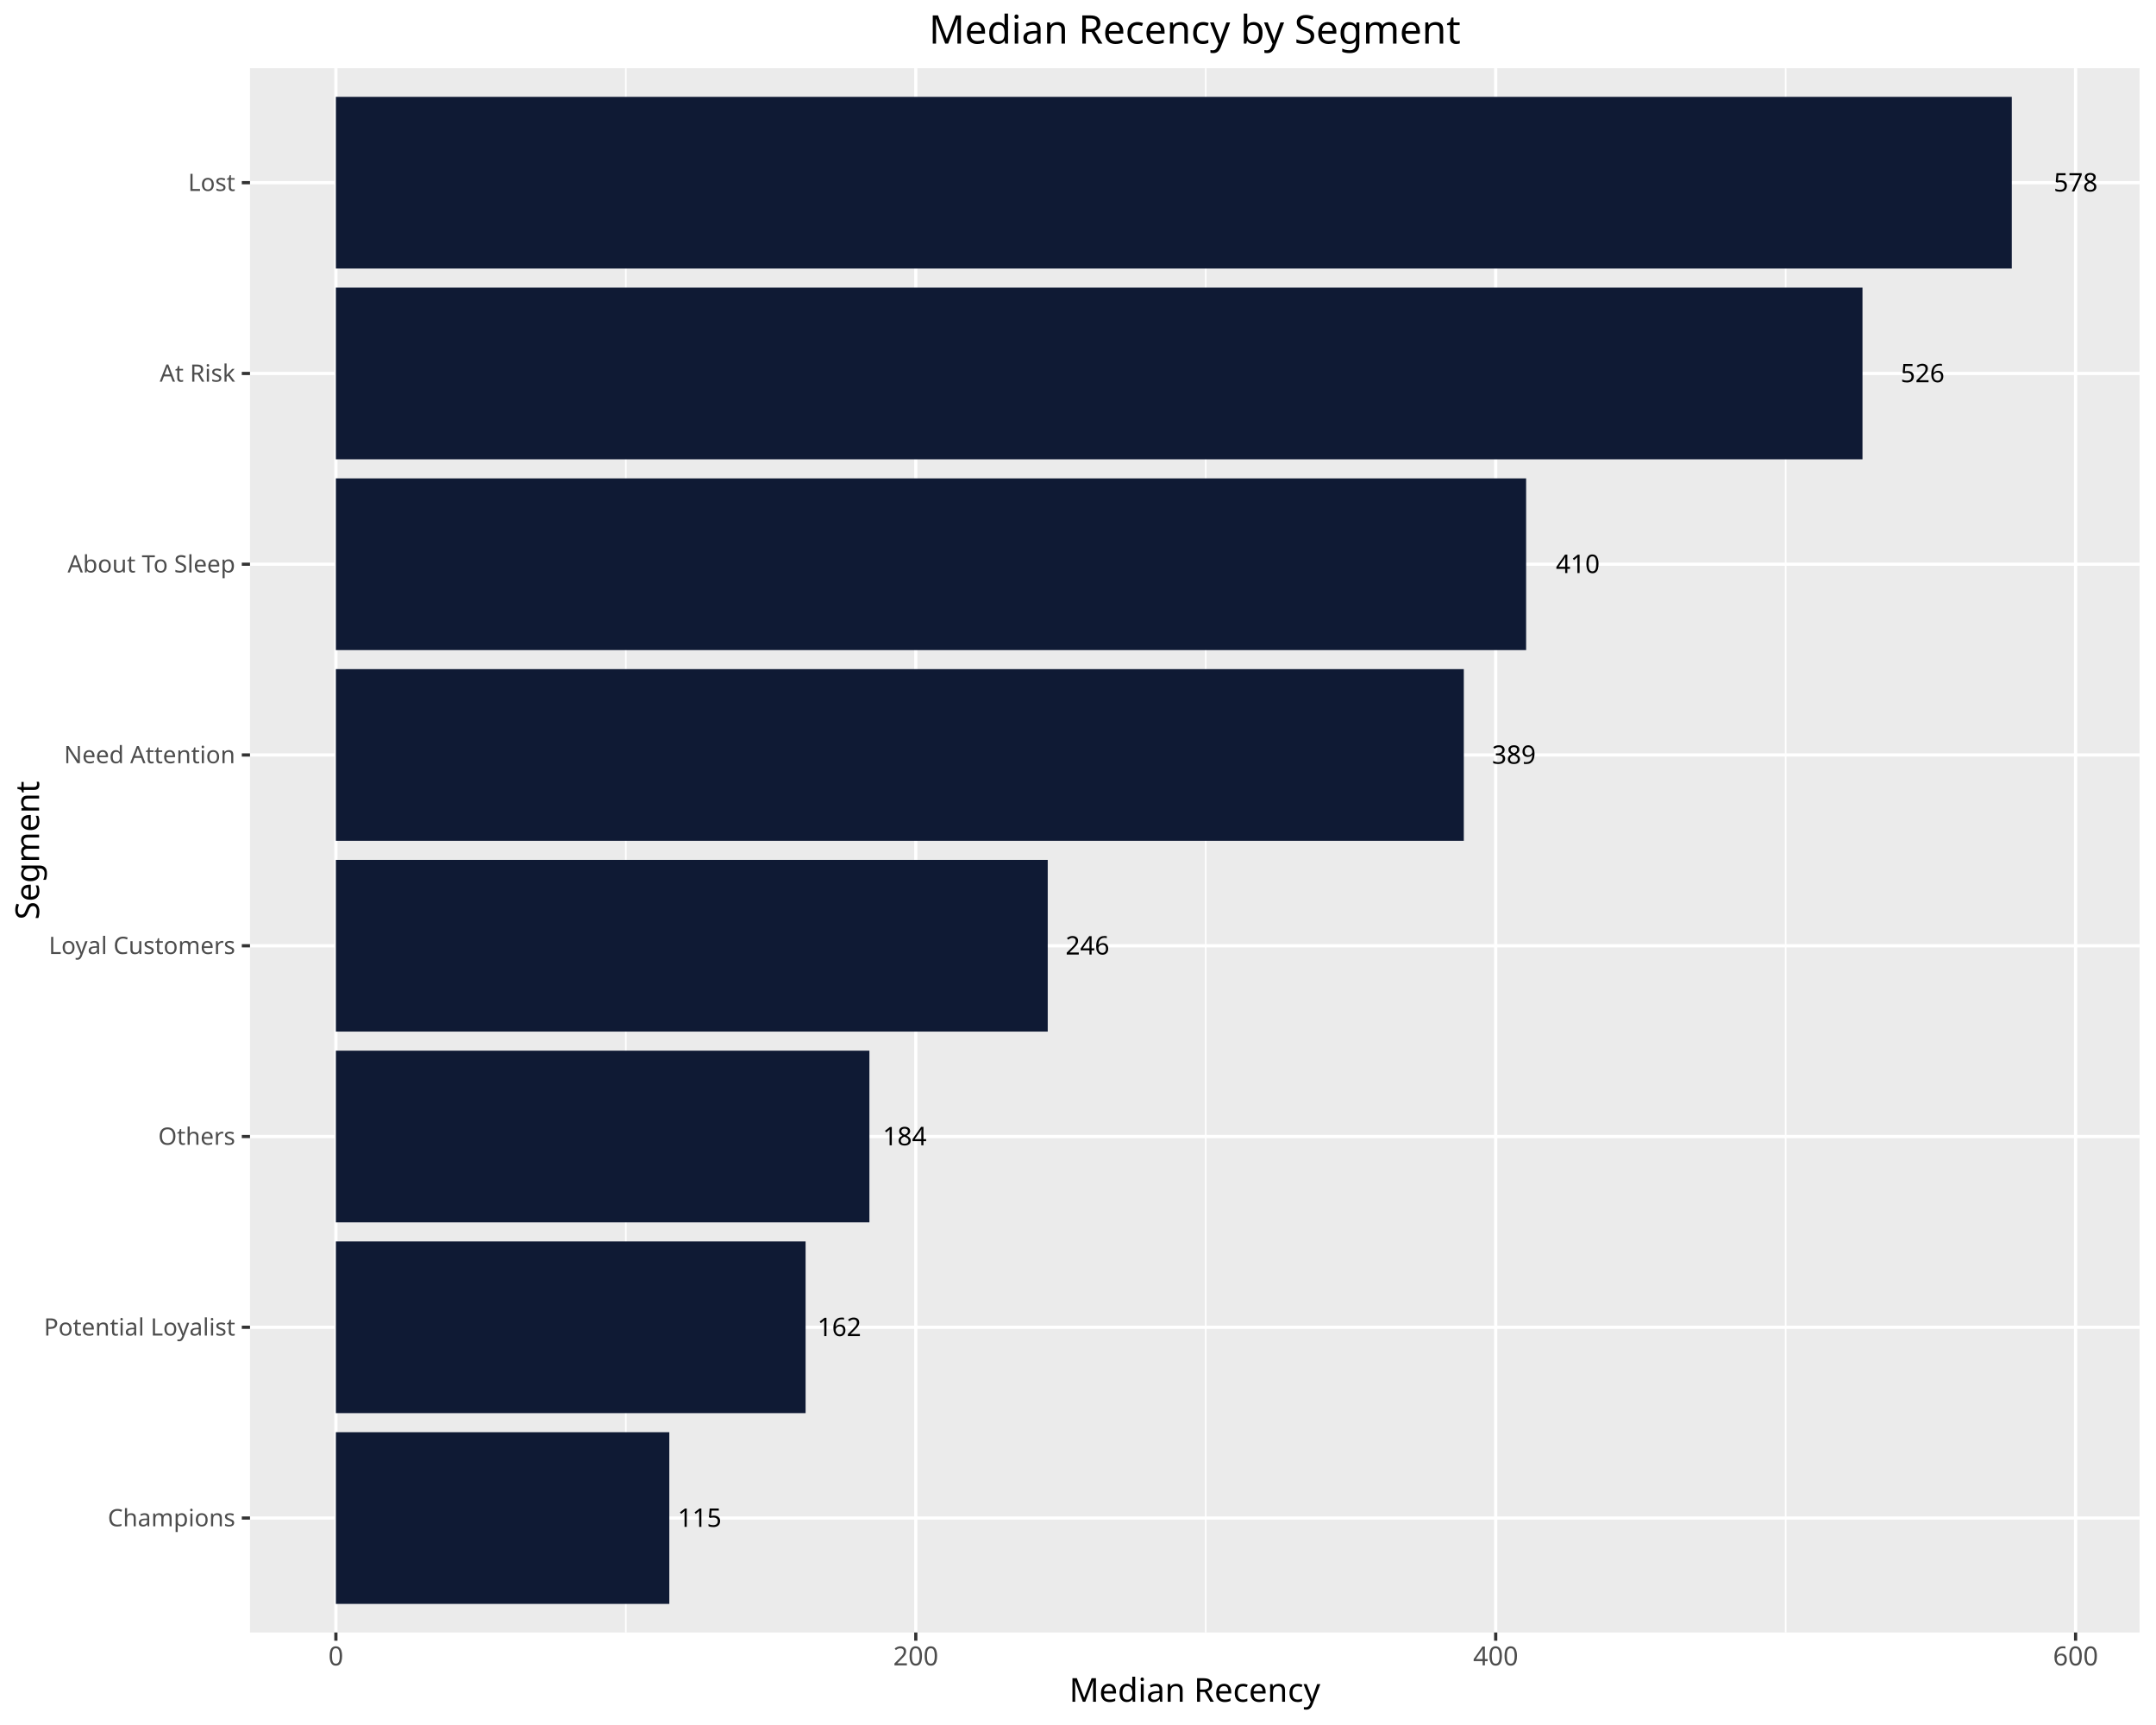
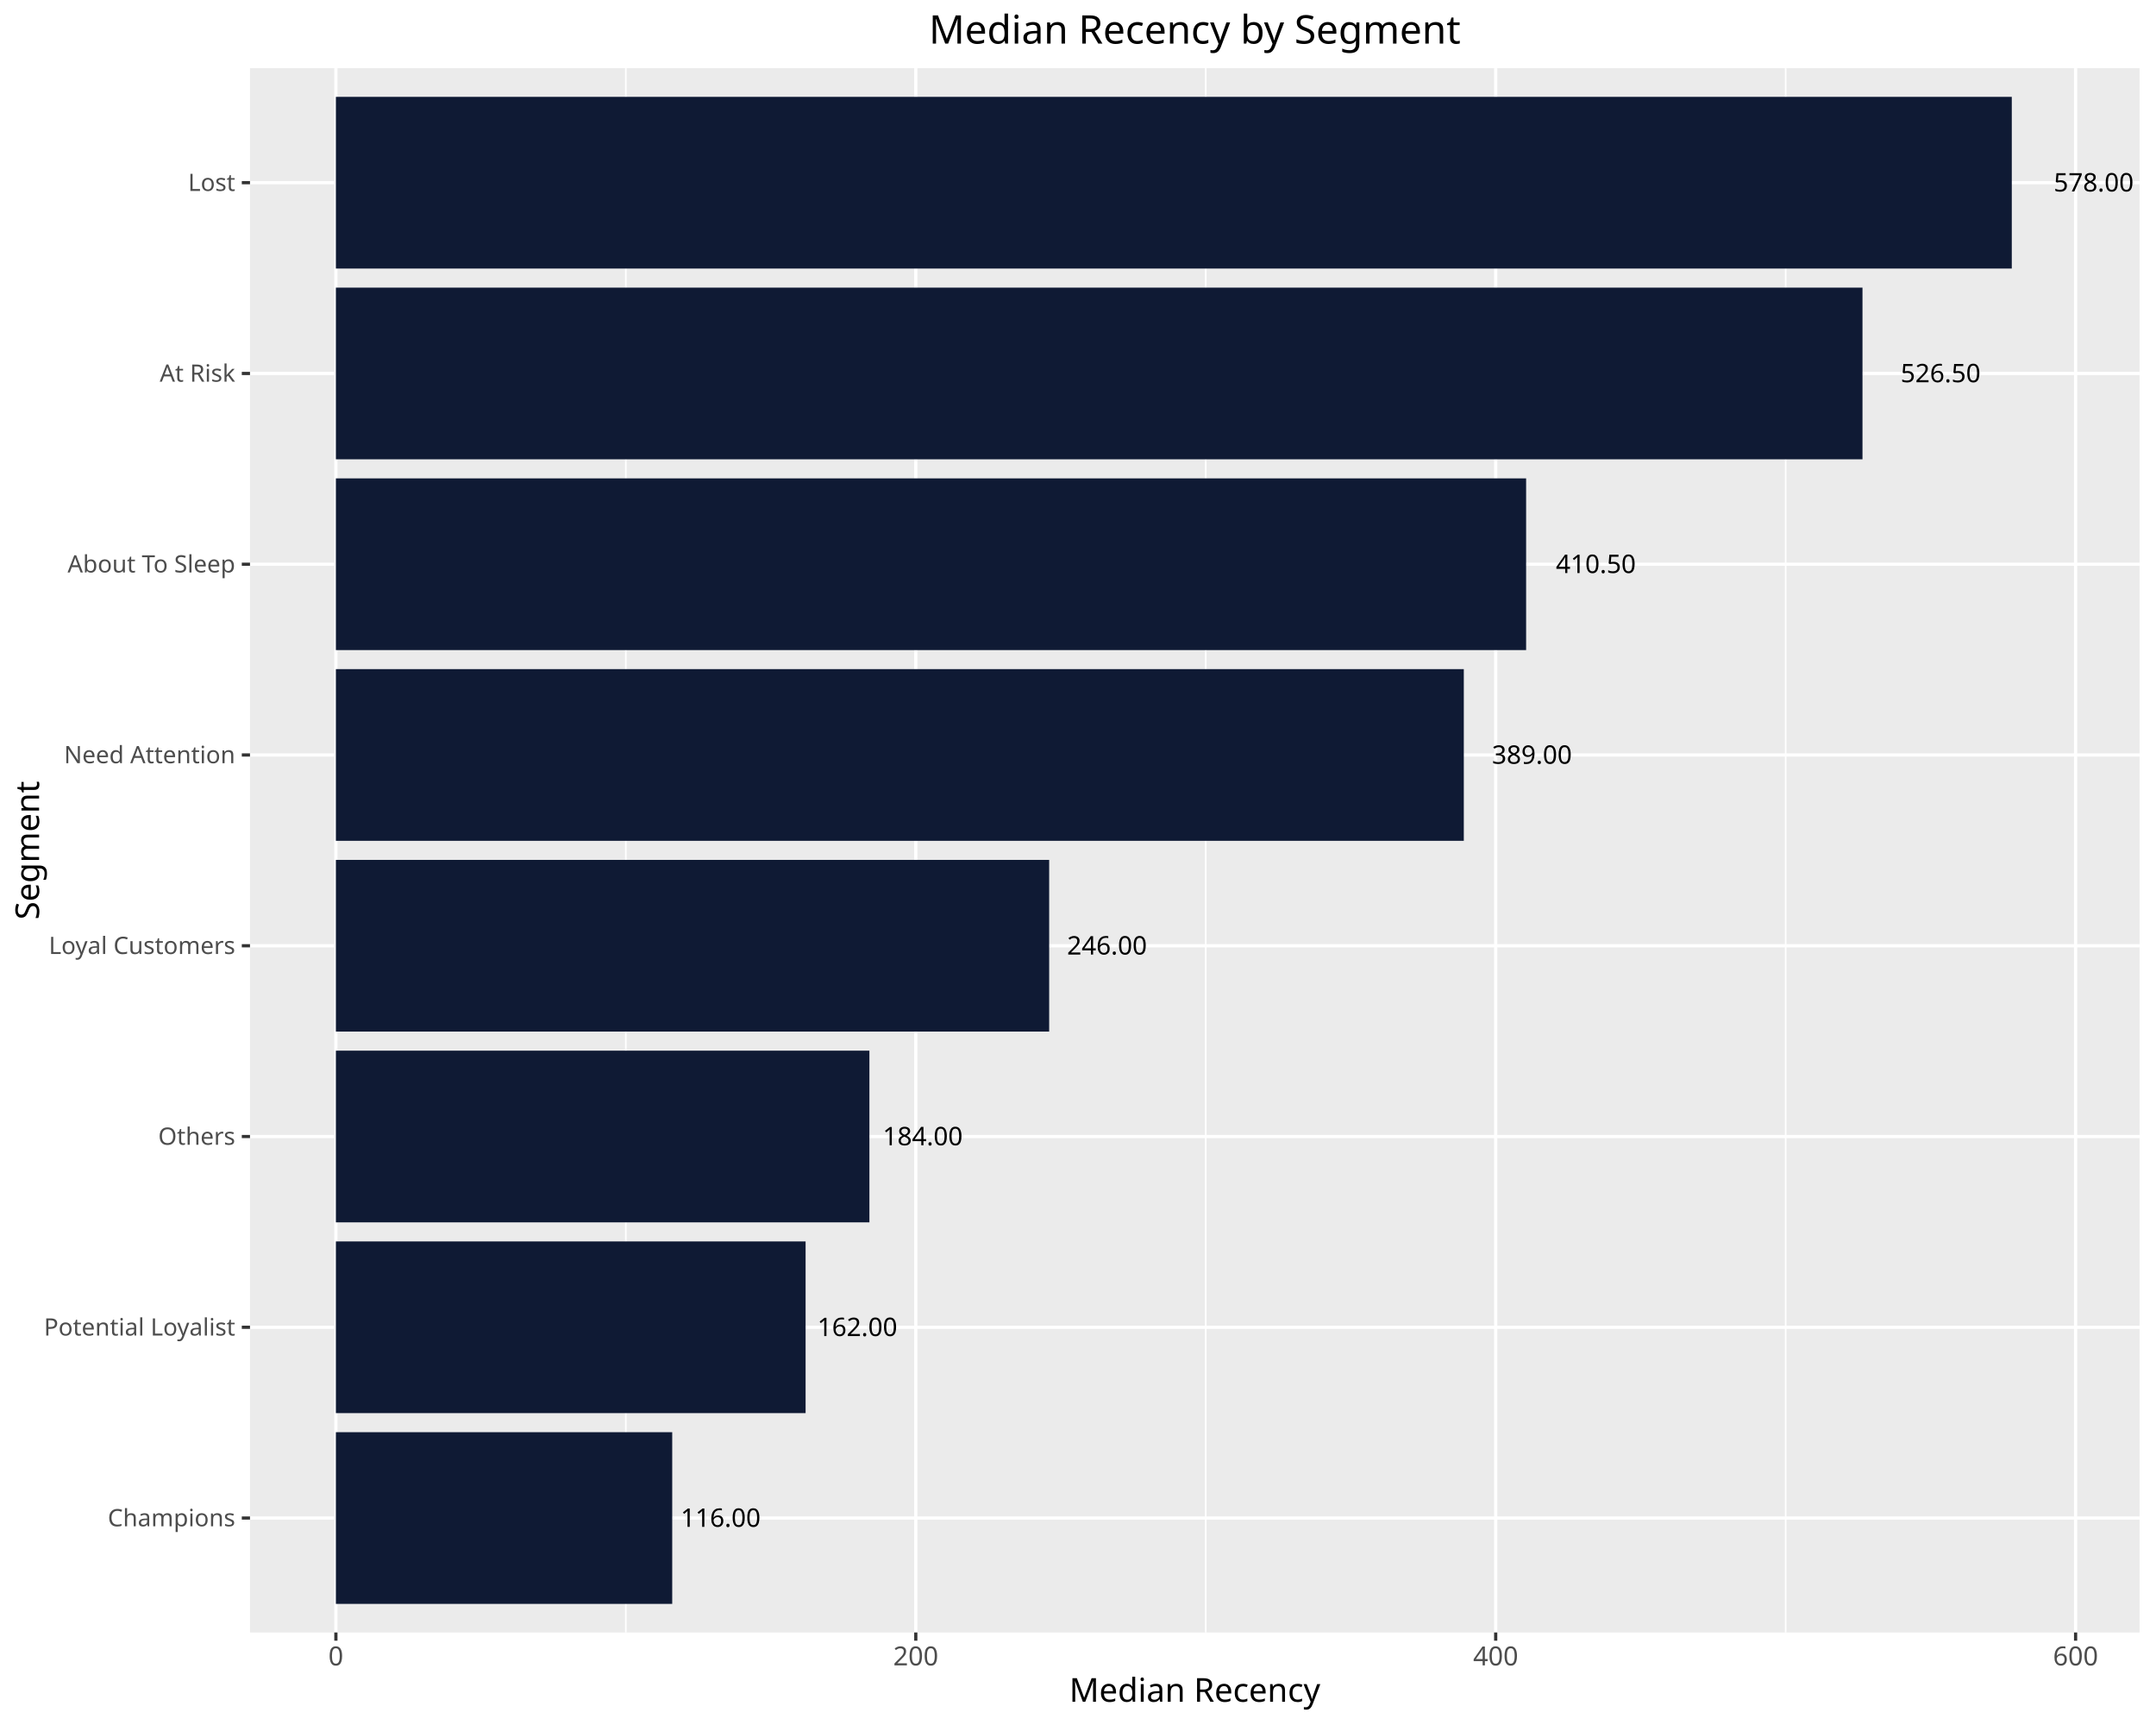
<svg xmlns="http://www.w3.org/2000/svg" class="svglite" data-engine-version="2.0" width="720.00pt" height="576.00pt" viewBox="0 0 720.00 576.00">
  <defs>
    <style type="text/css">
    .svglite line, .svglite polyline, .svglite polygon, .svglite path, .svglite rect, .svglite circle {
      fill: none;
      stroke: #000000;
      stroke-linecap: round;
      stroke-linejoin: round;
      stroke-miterlimit: 10.00;
    }
  </style>
  </defs>
  <rect width="100%" height="100%" style="stroke: none; fill: #FFFFFF;" />
  <defs>
    <clipPath id="cpMC4wMHw3MjAuMDB8MC4wMHw1NzYuMDA=">
      <rect x="0.00" y="0.00" width="720.00" height="576.00" />
    </clipPath>
  </defs>
  <g clip-path="url(#cpMC4wMHw3MjAuMDB8MC4wMHw1NzYuMDA=)">
    <rect x="0.00" y="0.00" width="720.00" height="576.00" style="stroke-width: 1.07; stroke: #FFFFFF; fill: #FFFFFF;" />
  </g>
  <defs>
    <clipPath id="cpODMuNDl8NzE0LjUyfDIyLjc4fDU0NS4xMQ==">
      <rect x="83.49" y="22.78" width="631.03" height="522.33" />
    </clipPath>
  </defs>
  <g clip-path="url(#cpODMuNDl8NzE0LjUyfDIyLjc4fDU0NS4xMQ==)">
    <rect x="83.49" y="22.78" width="631.03" height="522.33" style="stroke-width: 1.07; stroke: none; fill: #EBEBEB;" />
    <polyline points="209.00,545.11 209.00,22.78 " style="stroke-width: 0.53; stroke: #FFFFFF; stroke-linecap: butt;" />
    <polyline points="402.66,545.11 402.66,22.78 " style="stroke-width: 0.53; stroke: #FFFFFF; stroke-linecap: butt;" />
    <polyline points="596.32,545.11 596.32,22.78 " style="stroke-width: 0.53; stroke: #FFFFFF; stroke-linecap: butt;" />
    <polyline points="83.49,506.89 714.52,506.89 " style="stroke-width: 1.07; stroke: #FFFFFF; stroke-linecap: butt;" />
    <polyline points="83.49,443.19 714.52,443.19 " style="stroke-width: 1.07; stroke: #FFFFFF; stroke-linecap: butt;" />
    <polyline points="83.49,379.50 714.52,379.50 " style="stroke-width: 1.07; stroke: #FFFFFF; stroke-linecap: butt;" />
    <polyline points="83.49,315.80 714.52,315.80 " style="stroke-width: 1.07; stroke: #FFFFFF; stroke-linecap: butt;" />
    <polyline points="83.49,252.10 714.52,252.10 " style="stroke-width: 1.07; stroke: #FFFFFF; stroke-linecap: butt;" />
    <polyline points="83.49,188.40 714.52,188.40 " style="stroke-width: 1.07; stroke: #FFFFFF; stroke-linecap: butt;" />
    <polyline points="83.49,124.70 714.52,124.70 " style="stroke-width: 1.07; stroke: #FFFFFF; stroke-linecap: butt;" />
    <polyline points="83.49,61.00 714.52,61.00 " style="stroke-width: 1.07; stroke: #FFFFFF; stroke-linecap: butt;" />
    <polyline points="112.17,545.11 112.17,22.78 " style="stroke-width: 1.07; stroke: #FFFFFF; stroke-linecap: butt;" />
    <polyline points="305.83,545.11 305.83,22.78 " style="stroke-width: 1.07; stroke: #FFFFFF; stroke-linecap: butt;" />
    <polyline points="499.49,545.11 499.49,22.78 " style="stroke-width: 1.07; stroke: #FFFFFF; stroke-linecap: butt;" />
    <polyline points="693.15,545.11 693.15,22.78 " style="stroke-width: 1.07; stroke: #FFFFFF; stroke-linecap: butt;" />
-     <rect x="112.17" y="478.23" width="111.35" height="57.33" style="stroke-width: 1.07; stroke: none; stroke-linecap: butt; stroke-linejoin: miter; fill: #0F1A34;" />
+     <rect x="112.17" y="478.23" width="112.32" height="57.33" style="stroke-width: 1.07; stroke: none; stroke-linecap: butt; stroke-linejoin: miter; fill: #0F1A34;" />
    <rect x="112.17" y="414.53" width="156.86" height="57.33" style="stroke-width: 1.07; stroke: none; stroke-linecap: butt; stroke-linejoin: miter; fill: #0F1A34;" />
    <rect x="112.17" y="350.83" width="178.17" height="57.33" style="stroke-width: 1.07; stroke: none; stroke-linecap: butt; stroke-linejoin: miter; fill: #0F1A34;" />
-     <rect x="112.17" y="287.13" width="237.72" height="57.33" style="stroke-width: 1.07; stroke: none; stroke-linecap: butt; stroke-linejoin: miter; fill: #0F1A34;" />
+     <rect x="112.17" y="287.13" width="238.20" height="57.33" style="stroke-width: 1.07; stroke: none; stroke-linecap: butt; stroke-linejoin: miter; fill: #0F1A34;" />
    <rect x="112.17" y="223.43" width="376.67" height="57.33" style="stroke-width: 1.07; stroke: none; stroke-linecap: butt; stroke-linejoin: miter; fill: #0F1A34;" />
    <rect x="112.17" y="159.74" width="397.48" height="57.33" style="stroke-width: 1.07; stroke: none; stroke-linecap: butt; stroke-linejoin: miter; fill: #0F1A34;" />
    <rect x="112.17" y="96.04" width="509.81" height="57.33" style="stroke-width: 1.07; stroke: none; stroke-linecap: butt; stroke-linejoin: miter; fill: #0F1A34;" />
    <rect x="112.17" y="32.34" width="559.67" height="57.33" style="stroke-width: 1.07; stroke: none; stroke-linecap: butt; stroke-linejoin: miter; fill: #0F1A34;" />
-     <text x="226.31" y="509.83" style="font-size: 8.54px; font-family: sans;" textLength="14.24px" lengthAdjust="spacingAndGlyphs">115</text>
-     <text x="272.96" y="446.13" style="font-size: 8.54px; font-family: sans;" textLength="14.24px" lengthAdjust="spacingAndGlyphs">162</text>
-     <text x="294.79" y="382.43" style="font-size: 8.54px; font-family: sans;" textLength="14.24px" lengthAdjust="spacingAndGlyphs">184</text>
-     <text x="355.83" y="318.73" style="font-size: 8.54px; font-family: sans;" textLength="14.24px" lengthAdjust="spacingAndGlyphs">246</text>
-     <text x="498.25" y="255.04" style="font-size: 8.54px; font-family: sans;" textLength="14.24px" lengthAdjust="spacingAndGlyphs">389</text>
-     <text x="519.59" y="191.34" style="font-size: 8.54px; font-family: sans;" textLength="14.24px" lengthAdjust="spacingAndGlyphs">410</text>
-     <text x="634.72" y="127.64" style="font-size: 8.54px; font-family: sans;" textLength="14.24px" lengthAdjust="spacingAndGlyphs">526</text>
-     <text x="685.84" y="63.94" style="font-size: 8.54px; font-family: sans;" textLength="14.24px" lengthAdjust="spacingAndGlyphs">578</text>
+     <text x="227.30" y="509.83" style="font-size: 8.54px; font-family: sans;" textLength="26.11px" lengthAdjust="spacingAndGlyphs">116.00</text>
+     <text x="272.96" y="446.13" style="font-size: 8.54px; font-family: sans;" textLength="26.11px" lengthAdjust="spacingAndGlyphs">162.00</text>
+     <text x="294.79" y="382.43" style="font-size: 8.54px; font-family: sans;" textLength="26.11px" lengthAdjust="spacingAndGlyphs">184.00</text>
+     <text x="356.33" y="318.73" style="font-size: 8.54px; font-family: sans;" textLength="26.11px" lengthAdjust="spacingAndGlyphs">246.00</text>
+     <text x="498.25" y="255.04" style="font-size: 8.54px; font-family: sans;" textLength="26.11px" lengthAdjust="spacingAndGlyphs">389.00</text>
+     <text x="519.59" y="191.34" style="font-size: 8.54px; font-family: sans;" textLength="26.11px" lengthAdjust="spacingAndGlyphs">410.50</text>
+     <text x="634.72" y="127.64" style="font-size: 8.54px; font-family: sans;" textLength="26.11px" lengthAdjust="spacingAndGlyphs">526.50</text>
+     <text x="685.84" y="63.94" style="font-size: 8.54px; font-family: sans;" textLength="26.11px" lengthAdjust="spacingAndGlyphs">578.00</text>
  </g>
  <g clip-path="url(#cpMC4wMHw3MjAuMDB8MC4wMHw1NzYuMDA=)">
    <text x="78.56" y="509.65" text-anchor="end" style="font-size: 8.00px; fill: #4D4D4D; font-family: sans;" textLength="40.47px" lengthAdjust="spacingAndGlyphs">Champions</text>
    <text x="78.56" y="445.95" text-anchor="end" style="font-size: 8.00px; fill: #4D4D4D; font-family: sans;" textLength="60.48px" lengthAdjust="spacingAndGlyphs">Potential Loyalist</text>
    <text x="78.56" y="382.25" text-anchor="end" style="font-size: 8.00px; fill: #4D4D4D; font-family: sans;" textLength="24.01px" lengthAdjust="spacingAndGlyphs">Others</text>
    <text x="78.56" y="318.55" text-anchor="end" style="font-size: 8.00px; fill: #4D4D4D; font-family: sans;" textLength="60.04px" lengthAdjust="spacingAndGlyphs">Loyal Customers</text>
    <text x="78.56" y="254.85" text-anchor="end" style="font-size: 8.00px; fill: #4D4D4D; font-family: sans;" textLength="52.93px" lengthAdjust="spacingAndGlyphs">Need Attention</text>
    <text x="78.56" y="191.15" text-anchor="end" style="font-size: 8.00px; fill: #4D4D4D; font-family: sans;" textLength="55.15px" lengthAdjust="spacingAndGlyphs">About To Sleep</text>
    <text x="78.56" y="127.45" text-anchor="end" style="font-size: 8.00px; fill: #4D4D4D; font-family: sans;" textLength="25.34px" lengthAdjust="spacingAndGlyphs">At Risk</text>
    <text x="78.56" y="63.76" text-anchor="end" style="font-size: 8.00px; fill: #4D4D4D; font-family: sans;" textLength="15.12px" lengthAdjust="spacingAndGlyphs">Lost</text>
    <polyline points="80.75,506.89 83.49,506.89 " style="stroke-width: 1.07; stroke: #333333; stroke-linecap: butt;" />
    <polyline points="80.75,443.19 83.49,443.19 " style="stroke-width: 1.07; stroke: #333333; stroke-linecap: butt;" />
    <polyline points="80.75,379.50 83.49,379.50 " style="stroke-width: 1.07; stroke: #333333; stroke-linecap: butt;" />
    <polyline points="80.75,315.80 83.49,315.80 " style="stroke-width: 1.07; stroke: #333333; stroke-linecap: butt;" />
    <polyline points="80.75,252.10 83.49,252.10 " style="stroke-width: 1.07; stroke: #333333; stroke-linecap: butt;" />
    <polyline points="80.75,188.40 83.49,188.40 " style="stroke-width: 1.07; stroke: #333333; stroke-linecap: butt;" />
    <polyline points="80.75,124.70 83.49,124.70 " style="stroke-width: 1.07; stroke: #333333; stroke-linecap: butt;" />
    <polyline points="80.75,61.00 83.49,61.00 " style="stroke-width: 1.07; stroke: #333333; stroke-linecap: butt;" />
    <polyline points="112.17,547.85 112.17,545.11 " style="stroke-width: 1.07; stroke: #333333; stroke-linecap: butt;" />
    <polyline points="305.83,547.85 305.83,545.11 " style="stroke-width: 1.07; stroke: #333333; stroke-linecap: butt;" />
    <polyline points="499.49,547.85 499.49,545.11 " style="stroke-width: 1.07; stroke: #333333; stroke-linecap: butt;" />
    <polyline points="693.15,547.85 693.15,545.11 " style="stroke-width: 1.07; stroke: #333333; stroke-linecap: butt;" />
    <text x="112.17" y="556.10" text-anchor="middle" style="font-size: 8.80px; fill: #4D4D4D; font-family: sans;" textLength="4.89px" lengthAdjust="spacingAndGlyphs">0</text>
    <text x="305.83" y="556.10" text-anchor="middle" style="font-size: 8.80px; fill: #4D4D4D; font-family: sans;" textLength="14.68px" lengthAdjust="spacingAndGlyphs">200</text>
    <text x="499.49" y="556.10" text-anchor="middle" style="font-size: 8.80px; fill: #4D4D4D; font-family: sans;" textLength="14.68px" lengthAdjust="spacingAndGlyphs">400</text>
    <text x="693.15" y="556.10" text-anchor="middle" style="font-size: 8.80px; fill: #4D4D4D; font-family: sans;" textLength="14.68px" lengthAdjust="spacingAndGlyphs">600</text>
    <text x="399.00" y="568.24" text-anchor="middle" style="font-size: 11.00px; font-family: sans;" textLength="81.95px" lengthAdjust="spacingAndGlyphs">Median Recency</text>
    <text transform="translate(13.05,283.95) rotate(-90)" text-anchor="middle" style="font-size: 11.00px; font-family: sans;" textLength="44.04px" lengthAdjust="spacingAndGlyphs">Segment</text>
    <text x="399.00" y="14.56" text-anchor="middle" style="font-size: 13.20px; font-family: sans;" textLength="176.13px" lengthAdjust="spacingAndGlyphs">Median Recency  by Segment</text>
  </g>
</svg>
